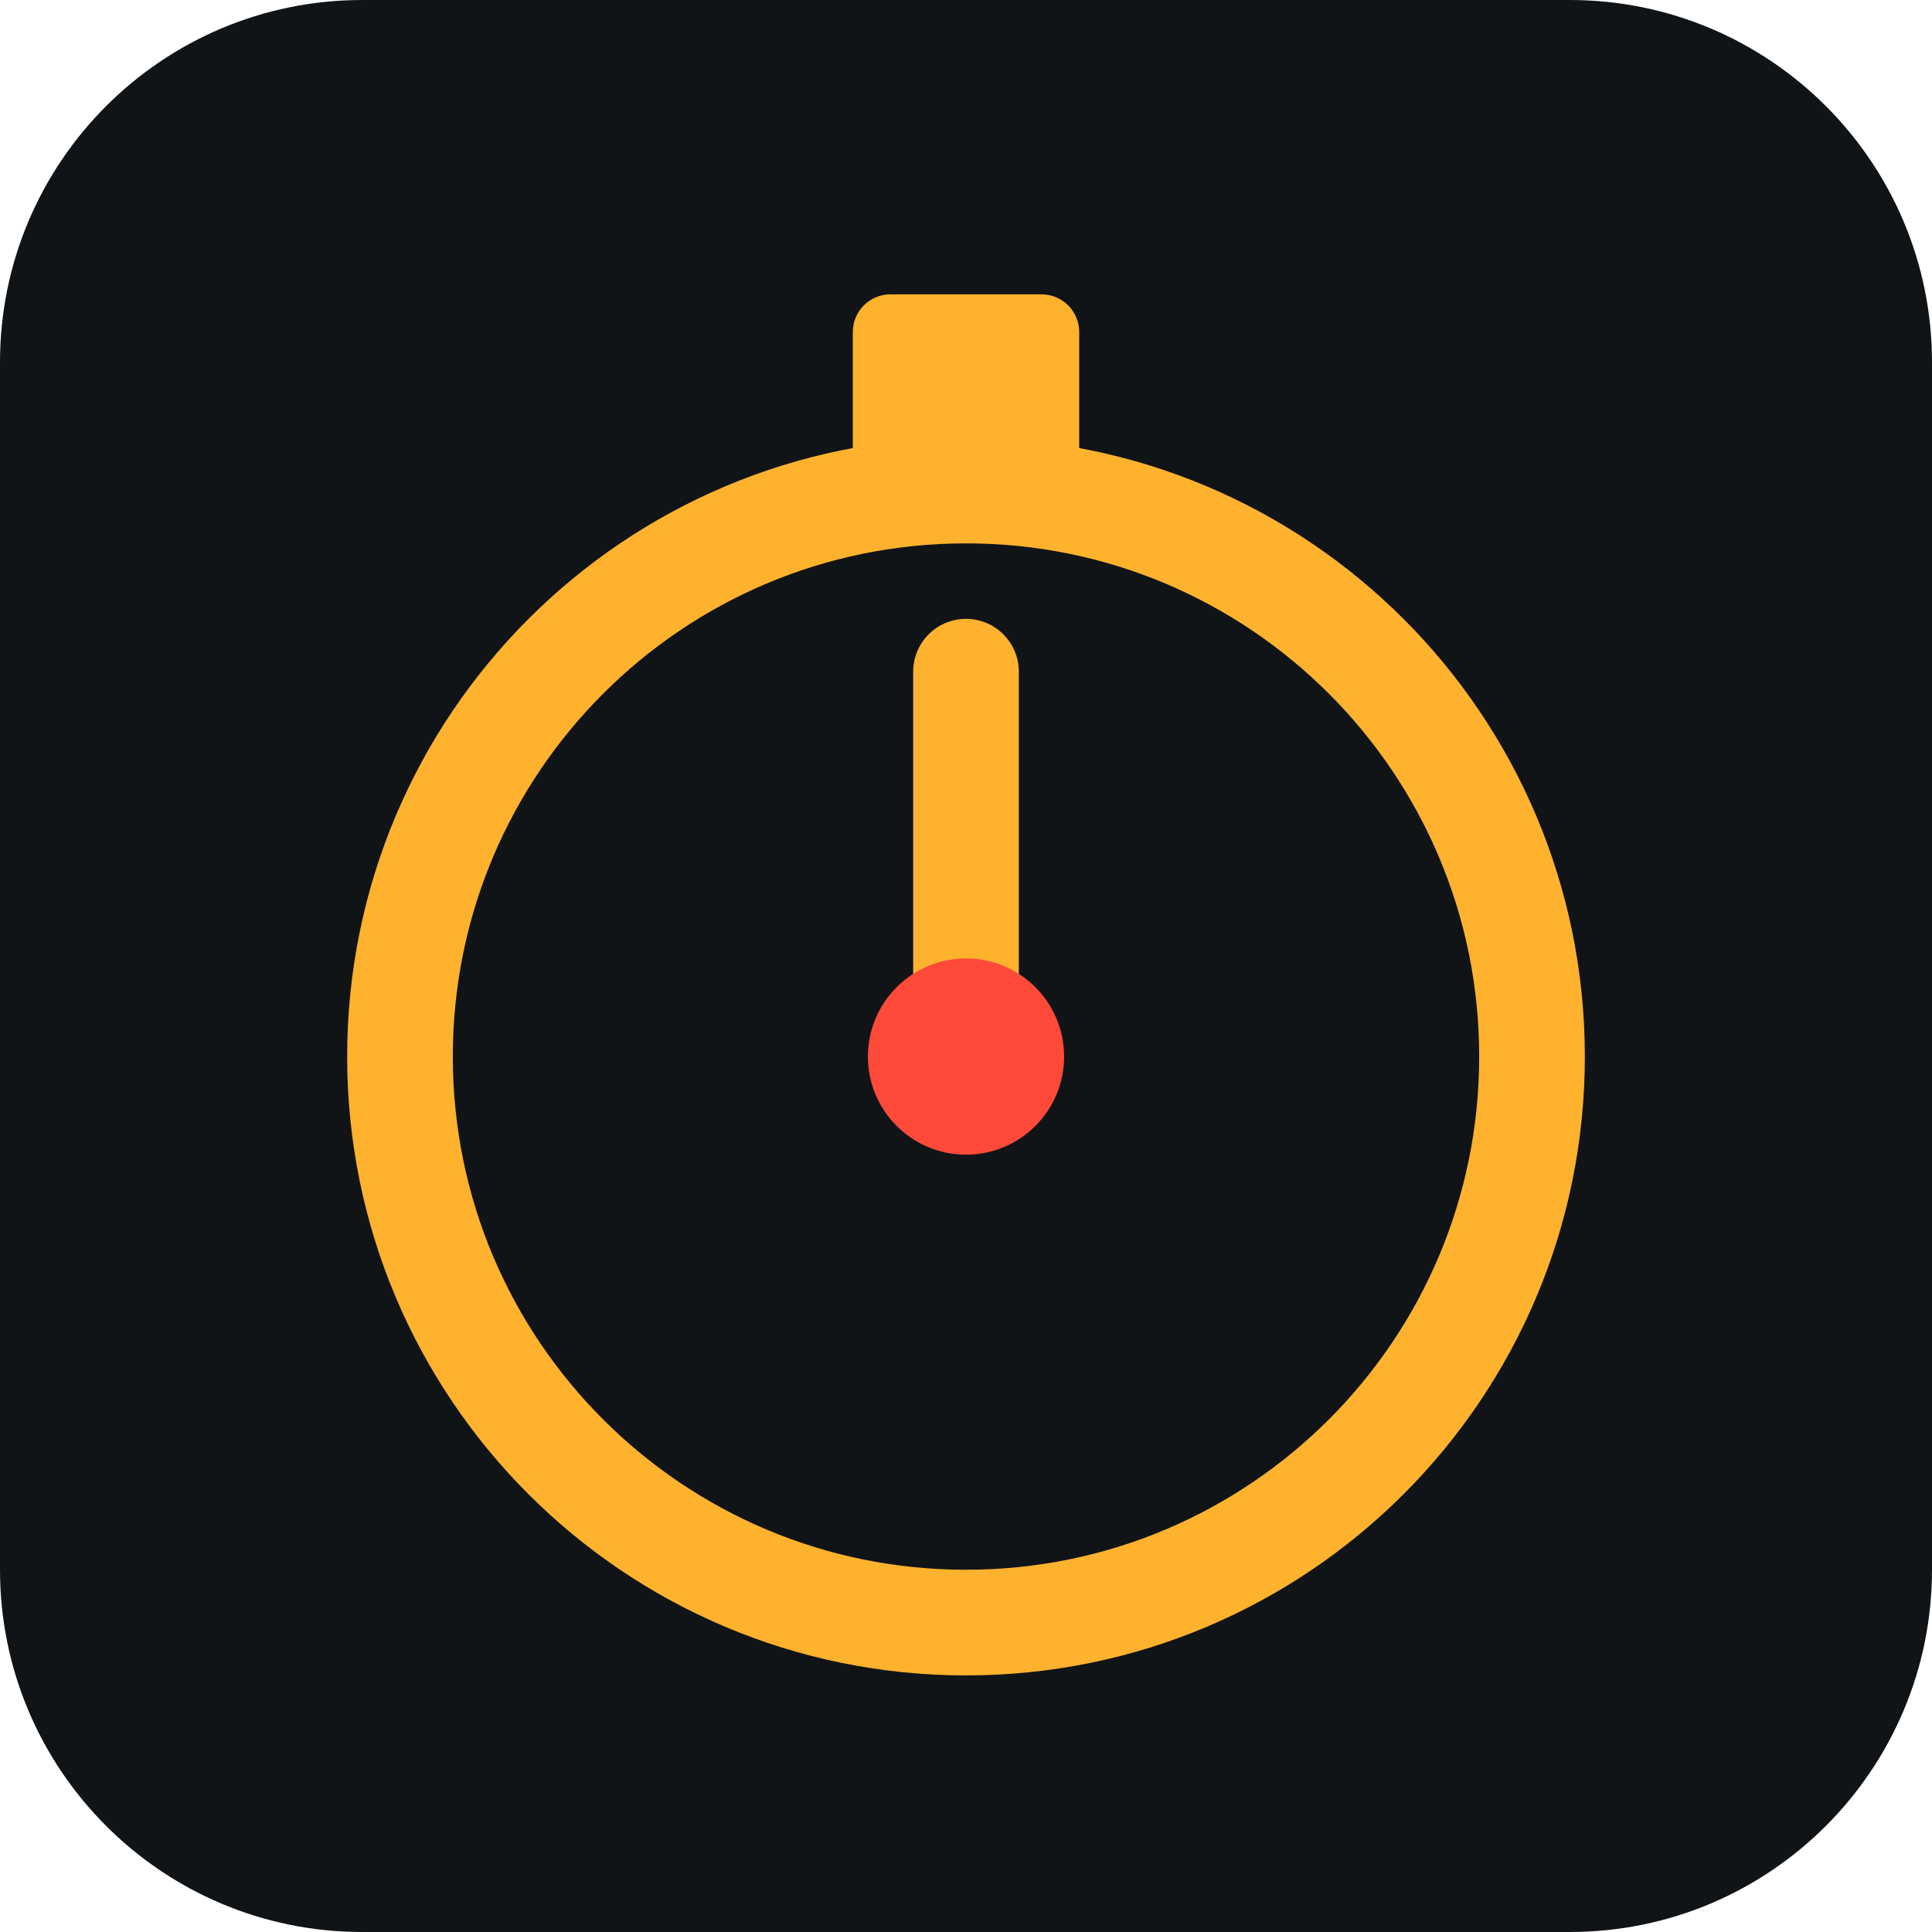
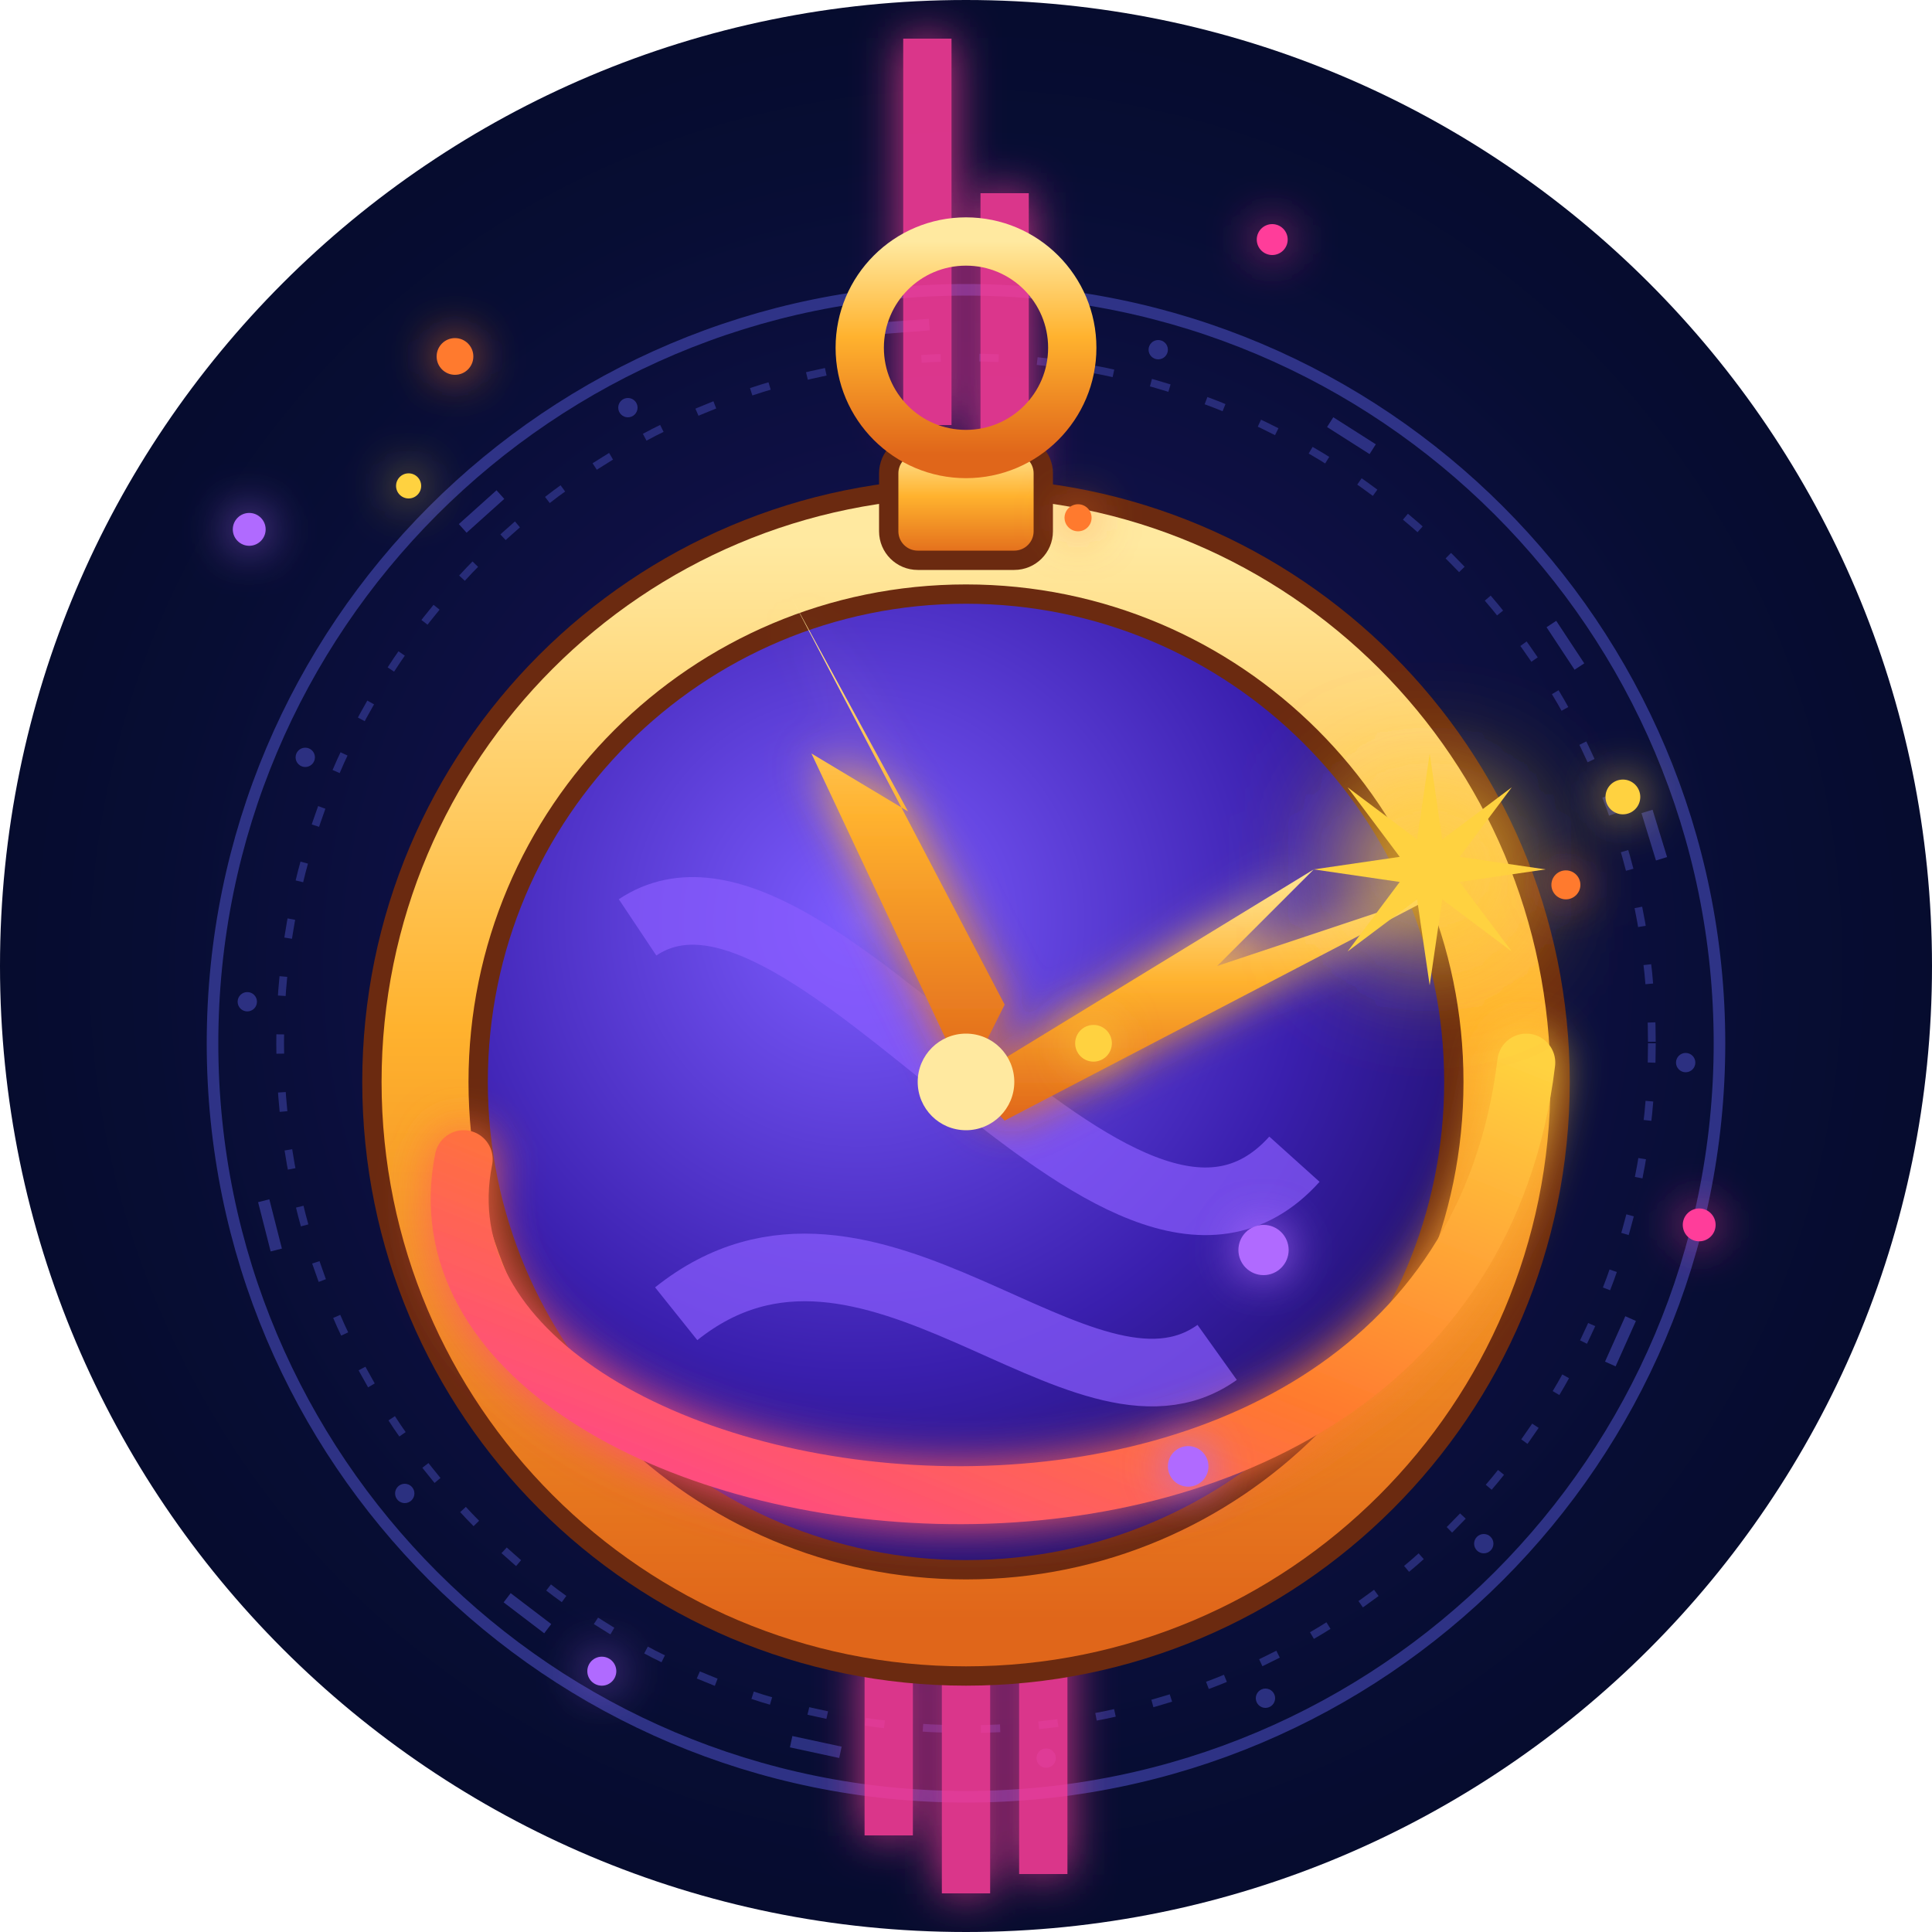
- <svg xmlns="http://www.w3.org/2000/svg" viewBox="0 0 512 512">
-   <rect width="512" height="512" rx="96" fill="#111417" />
-   <circle cx="256" cy="280" r="150" fill="none" stroke="#ffb22e" stroke-width="28" />
-   <rect x="226" y="78" width="60" height="64" rx="10" fill="#ffb22e" />
-   <path d="M256 280 L256 178" stroke="#ffb22e" stroke-width="28" stroke-linecap="round" />
-   <circle cx="256" cy="280" r="26" fill="#ff4a3a" />
+ <svg xmlns="http://www.w3.org/2000/svg" viewBox="0 0 200 200">
+   <defs>
+     <linearGradient id="aFire" x1="0" y1="1" x2="1" y2="0">
+       <stop offset="0" stop-color="#ff3d9a" />
+       <stop offset=".5" stop-color="#ff7a2e" />
+       <stop offset="1" stop-color="#ffd23f" />
+     </linearGradient>
+     <linearGradient id="aFireV" x1="0" y1="1" x2="0" y2="0">
+       <stop offset="0" stop-color="#ff3d9a" />
+       <stop offset=".55" stop-color="#ff7a2e" />
+       <stop offset="1" stop-color="#ffe066" />
+     </linearGradient>
+     <linearGradient id="aGold" x1="0" y1="0" x2="0" y2="1">
+       <stop offset="0" stop-color="#ffe9a0" />
+       <stop offset=".45" stop-color="#ffb22e" />
+       <stop offset="1" stop-color="#e0661a" />
+     </linearGradient>
+     <linearGradient id="aViolet" x1="0" y1="0" x2="1" y2="1">
+       <stop offset="0" stop-color="#6b5cff" />
+       <stop offset=".6" stop-color="#4a2fd0" />
+       <stop offset="1" stop-color="#26137a" />
+     </linearGradient>
+     <linearGradient id="aCrystal" x1="0" y1="0" x2="1" y2="1">
+       <stop offset="0" stop-color="#4f6bff" />
+       <stop offset=".5" stop-color="#9b4dff" />
+       <stop offset="1" stop-color="#ff4fd8" />
+     </linearGradient>
+     <linearGradient id="aToxic" x1="0" y1="0" x2="1" y2="1">
+       <stop offset="0" stop-color="#d4ff57" />
+       <stop offset="1" stop-color="#39c96a" />
+     </linearGradient>
+     <linearGradient id="aGood" x1="0" y1="0" x2="1" y2="1">
+       <stop offset="0" stop-color="#6ff0ff" />
+       <stop offset="1" stop-color="#8b5cff" />
+     </linearGradient>
+     <linearGradient id="aEvil" x1="0" y1="0" x2="1" y2="1">
+       <stop offset="0" stop-color="#ff4a5e" />
+       <stop offset="1" stop-color="#ff3dc8" />
+     </linearGradient>
+     <linearGradient id="aOwn" x1="0" y1="0" x2="1" y2="1">
+       <stop offset="0" stop-color="#ffe066" />
+       <stop offset="1" stop-color="#ff7a2e" />
+     </linearGradient>
+     <linearGradient id="aDraw" x1="0" y1="0" x2="1" y2="1">
+       <stop offset="0" stop-color="#b06bff" />
+       <stop offset="1" stop-color="#ff3d9a" />
+     </linearGradient>
+     <linearGradient id="rGood" gradientUnits="userSpaceOnUse" x1="8" y1="8" x2="56" y2="56">
+       <stop offset="0" stop-color="#6ff0ff" />
+       <stop offset="1" stop-color="#8b5cff" />
+     </linearGradient>
+     <linearGradient id="rEvil" gradientUnits="userSpaceOnUse" x1="8" y1="8" x2="56" y2="56">
+       <stop offset="0" stop-color="#ff4a5e" />
+       <stop offset="1" stop-color="#ff3dc8" />
+     </linearGradient>
+     <linearGradient id="rOwn" gradientUnits="userSpaceOnUse" x1="8" y1="8" x2="56" y2="56">
+       <stop offset="0" stop-color="#ffe066" />
+       <stop offset="1" stop-color="#ff7a2e" />
+     </linearGradient>
+     <linearGradient id="rDraw" gradientUnits="userSpaceOnUse" x1="8" y1="8" x2="56" y2="56">
+       <stop offset="0" stop-color="#b06bff" />
+       <stop offset="1" stop-color="#ff3d9a" />
+     </linearGradient>
+     <radialGradient id="aBg" cx=".5" cy=".5" r=".6">
+       <stop offset="0" stop-color="#1a1460" />
+       <stop offset=".7" stop-color="#070d33" />
+       <stop offset="1" stop-color="#040a28" />
+     </radialGradient>
+     <radialGradient id="aOrb" cx=".4" cy=".35" r=".7">
+       <stop offset="0" stop-color="#7d5cff" />
+       <stop offset=".6" stop-color="#3a1fae" />
+       <stop offset="1" stop-color="#180c5a" />
+     </radialGradient>
+     <radialGradient id="aPinkCore" cx=".5" cy=".5" r=".5">
+       <stop offset="0" stop-color="#ffb3e6" />
+       <stop offset=".4" stop-color="#ff3d9a" />
+       <stop offset="1" stop-color="#7a1fd0" stop-opacity="0" />
+     </radialGradient>
+     <radialGradient id="aSkull" cx=".45" cy=".35" r=".7">
+       <stop offset="0" stop-color="#c57bff" />
+       <stop offset=".7" stop-color="#7b2fd8" />
+       <stop offset="1" stop-color="#4a178f" />
+     </radialGradient>
+     <radialGradient id="aIris" cx=".5" cy=".5" r=".5">
+       <stop offset="0" stop-color="#ffe066" />
+       <stop offset=".45" stop-color="#ff3d9a" />
+       <stop offset="1" stop-color="#5a2fd0" />
+     </radialGradient>
+     <filter id="aGlow" x="-50%" y="-50%" width="200%" height="200%">
+       <feGaussianBlur stdDeviation="2.4" result="b" />
+       <feMerge>
+         <feMergeNode in="b" />
+         <feMergeNode in="SourceGraphic" />
+       </feMerge>
+     </filter>
+     <filter id="aGlowBig" x="-50%" y="-50%" width="200%" height="200%">
+       <feGaussianBlur stdDeviation="6" result="b" />
+       <feMerge>
+         <feMergeNode in="b" />
+         <feMergeNode in="b" />
+         <feMergeNode in="SourceGraphic" />
+       </feMerge>
+     </filter>
+     <filter id="aBlur" x="-50%" y="-50%" width="200%" height="200%">
+       <feGaussianBlur stdDeviation="8" />
+     </filter>
+   </defs>
+   <clipPath id="c">
+     <circle cx="100" cy="100" r="100" />
+   </clipPath>
+   <g clip-path="url(#c)">
+     <rect width="200" height="200" fill="url(#aBg)" />
+     <circle cx="100" cy="108" r="78" fill="none" stroke="#3b3fa0" stroke-width="1.2" opacity=".75" />
+     <circle cx="100" cy="108" r="71" fill="none" stroke="#3b3fa0" stroke-width=".8" stroke-dasharray="2 4" opacity=".6" />
+     <circle cx="174.5" cy="110" r="1" fill="#3b3fa0" opacity=".7" />
+     <path d="M168.8 136.5 L166.7 141.2" stroke="#3b3fa0" stroke-width="1.2" opacity=".7" />
+     <circle cx="153.6" cy="159.8" r="1" fill="#3b3fa0" opacity=".7" />
+     <circle cx="131" cy="175.8" r="1" fill="#3b3fa0" opacity=".7" />
+     <circle cx="108.3" cy="182" r="1" fill="#3b3fa0" opacity=".7" />
+     <path d="M87 181.4 L81.9 180.3" stroke="#3b3fa0" stroke-width="1.2" opacity=".7" />
+     <path d="M56.7 168.6 L52.5 165.4" stroke="#3b3fa0" stroke-width="1.2" opacity=".7" />
+     <circle cx="41.9" cy="154.6" r="1" fill="#3b3fa0" opacity=".7" />
+     <path d="M28.6 129.4 L27.3 124.3" stroke="#3b3fa0" stroke-width="1.2" opacity=".7" />
+     <circle cx="25.6" cy="103.7" r="1" fill="#3b3fa0" opacity=".7" />
+     <circle cx="31.6" cy="78.4" r="1" fill="#3b3fa0" opacity=".7" />
+     <path d="M47.9 54.7 L51.8 51.2" stroke="#3b3fa0" stroke-width="1.2" opacity=".7" />
+     <circle cx="65" cy="42.2" r="1" fill="#3b3fa0" opacity=".7" />
+     <path d="M91 34 L96.2 33.6" stroke="#3b3fa0" stroke-width="1.2" opacity=".7" />
+     <circle cx="119.9" cy="36.2" r="1" fill="#3b3fa0" opacity=".7" />
+     <path d="M137.7 43.7 L142.1 46.5" stroke="#3b3fa0" stroke-width="1.2" opacity=".7" />
+     <path d="M160.6 64.6 L163.5 69" stroke="#3b3fa0" stroke-width="1.2" opacity=".7" />
+     <path d="M170.5 84 L172 88.9" stroke="#3b3fa0" stroke-width="1.2" opacity=".7" />
+     <g filter="url(#aGlow)" opacity=".85">
+       <path d="M96 4v40M104 20v30M100 160v36M92 170v20M108 168v26" stroke="#ff3d9a" stroke-width="5" />
+     </g>
+     <circle cx="100" cy="112" r="56" fill="url(#aOrb)" />
+     <path d="M66 96 C84 84 116 140 134 120 M70 136 C90 120 112 150 126 140" stroke="#8a5cff" stroke-width="7" fill="none" opacity=".7" />
+     <circle cx="100" cy="112" r="56" fill="none" stroke="#6b2a10" stroke-width="13" />
+     <circle cx="100" cy="112" r="56" fill="none" stroke="url(#aGold)" stroke-width="9" />
+     <path d="M48 120 C40 160 150 176 158 110" stroke="url(#aFire)" stroke-width="6" fill="none" stroke-linecap="round" filter="url(#aGlow)" />
+     <rect x="92" y="46" width="16" height="12" rx="3" fill="url(#aGold)" stroke="#6b2a10" stroke-width="2" />
+     <circle cx="100" cy="36" r="11" fill="none" stroke="url(#aGold)" stroke-width="5" />
+     <g filter="url(#aGlow)">
+       <path d="M100 112 L84 78 L94 84 L82 62 L104 104Z" fill="url(#aGold)" />
+       <path d="M100 112 L136 90 L126 100 L150 92 L104 116Z" fill="url(#aGold)" />
+     </g>
+     <circle cx="100" cy="112" r="5" fill="#ffe9a0" />
+     <g filter="url(#aGlowBig)">
+       <path d="M148 78L149.3 86.9L156.5 81.5L151.1 88.7L160 90L151.1 91.3L156.5 98.5L149.3 93.1L148 102L146.7 93.1L139.5 98.5L144.9 91.3L136 90L144.9 88.7L139.5 81.5L146.7 86.9Z" fill="#ffd23f" />
+     </g>
+     <g filter="url(#aGlow)">
+       <circle cx="62.3" cy="173" r="1.5" fill="#b06bff" />
+       <circle cx="25.8" cy="54.8" r="1.7" fill="#b06bff" />
+       <circle cx="123" cy="151.8" r="2.1" fill="#b06bff" />
+       <circle cx="168" cy="82.5" r="1.8" fill="#ffd23f" />
+       <circle cx="162.1" cy="91.6" r="1.5" fill="#ff7a2e" />
+       <circle cx="175.9" cy="126.8" r="1.7" fill="#ff3d9a" />
+       <circle cx="113.2" cy="108" r="1.9" fill="#ffd23f" />
+       <circle cx="111.6" cy="53.6" r="1.4" fill="#ff7a2e" />
+       <circle cx="130.8" cy="129.4" r="2.6" fill="#b06bff" />
+       <circle cx="42.3" cy="50.3" r="1.3" fill="#ffd23f" />
+       <circle cx="131.7" cy="24.8" r="1.6" fill="#ff3d9a" />
+       <circle cx="47.1" cy="36.9" r="1.9" fill="#ff7a2e" />
+     </g>
+   </g>
</svg>
